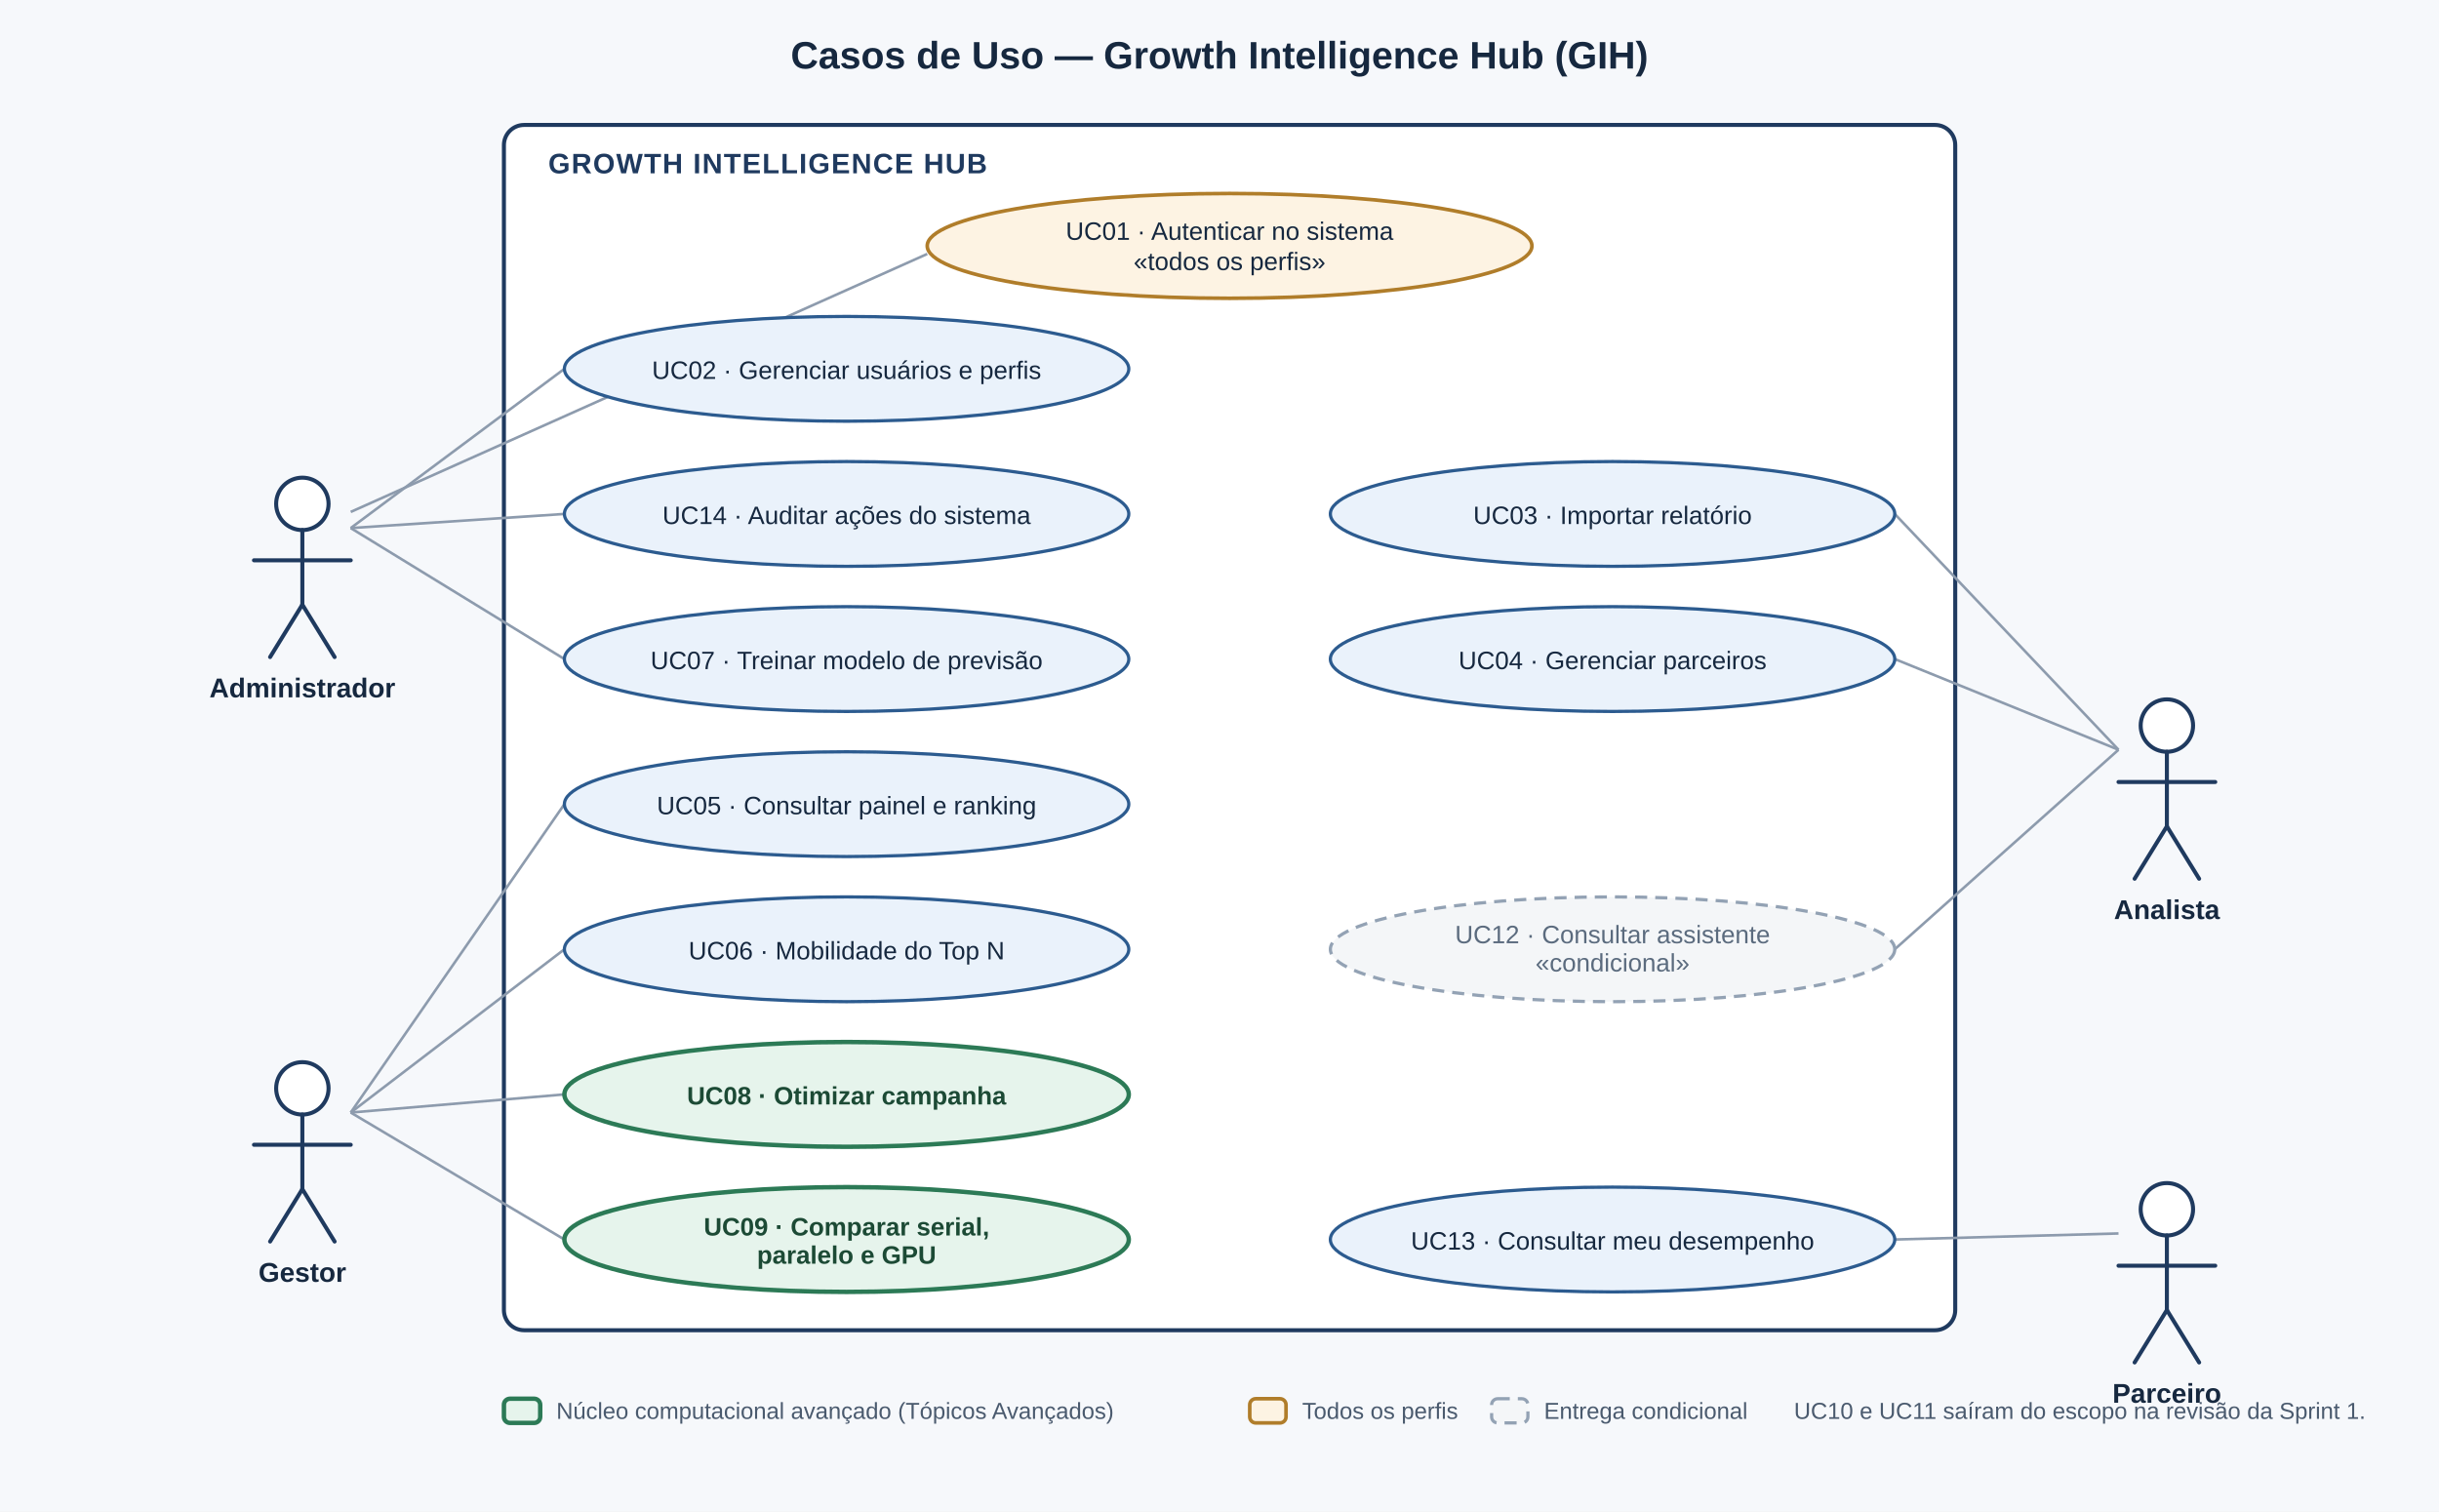
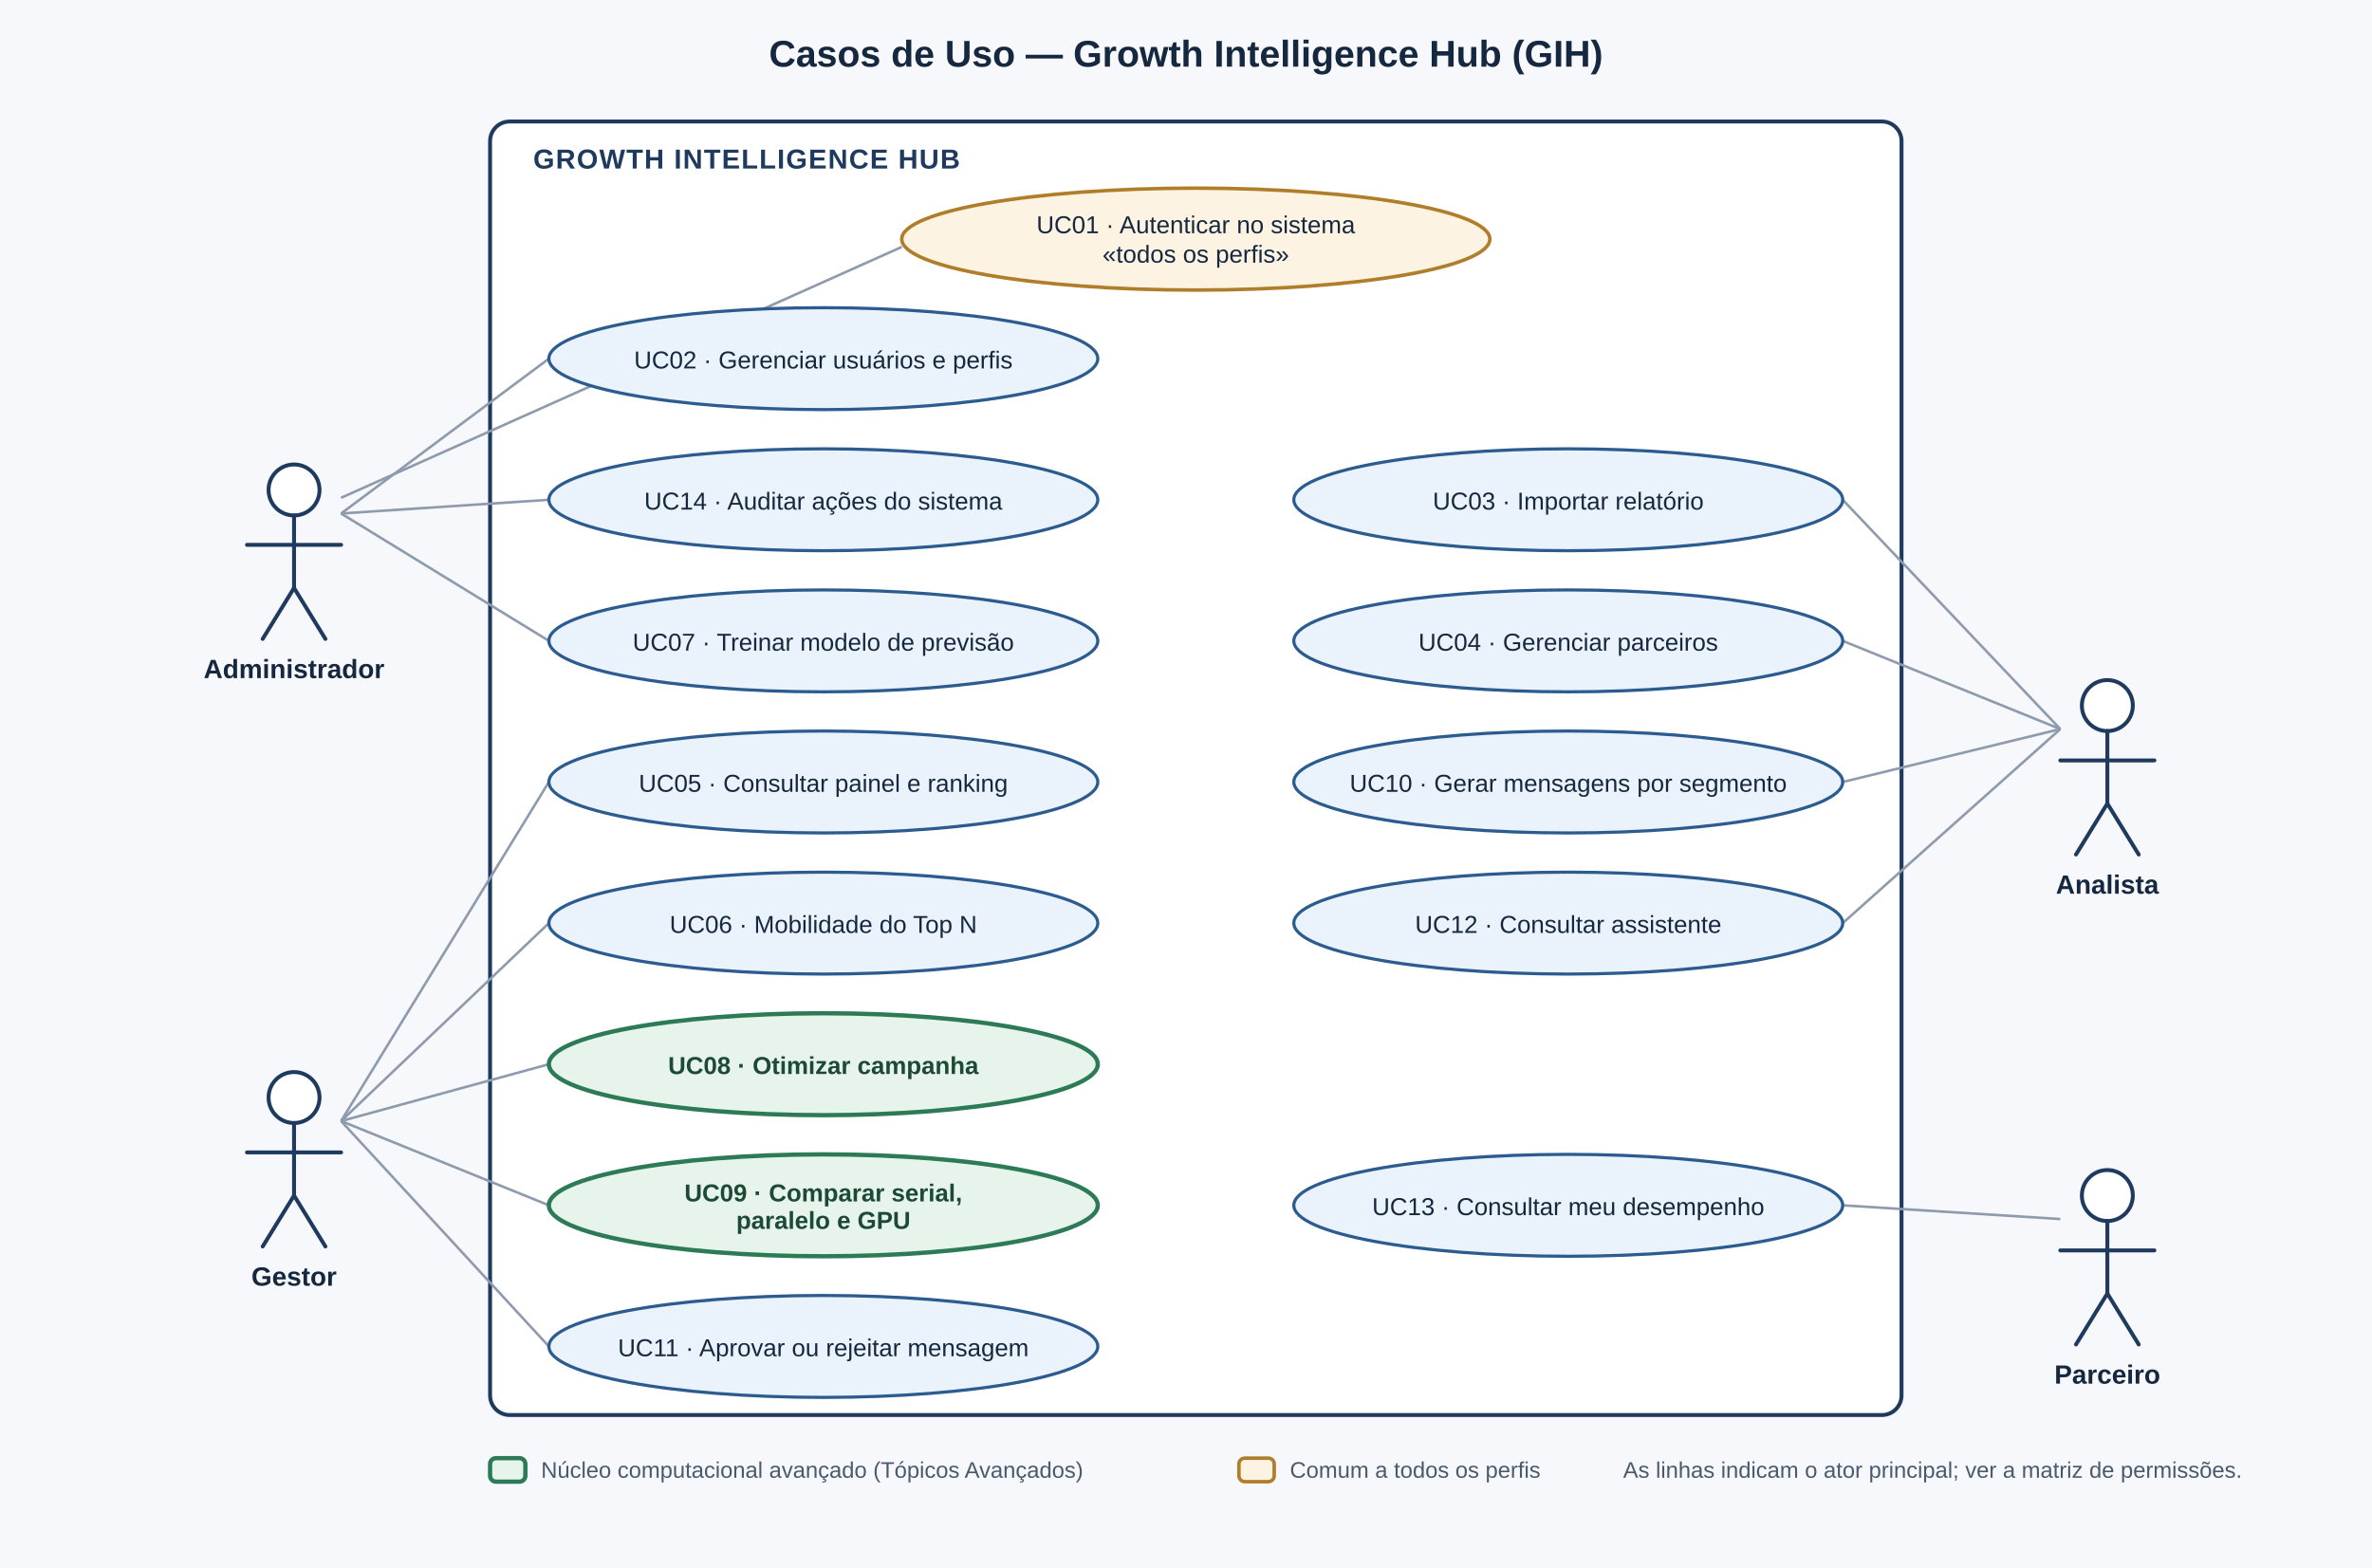
- <svg xmlns="http://www.w3.org/2000/svg" viewBox="0 0 1210 750" width="1210" height="750" role="img" aria-label="Diagrama de casos de uso do Growth Intelligence Hub">
+ <svg xmlns="http://www.w3.org/2000/svg" viewBox="0 0 1210 800" width="1210" height="800" role="img" aria-label="Diagrama de casos de uso do Growth Intelligence Hub">
  <style>
    .bg      { fill: #f6f8fb; }
    .bound   { fill: #ffffff; stroke: #1f3a5f; stroke-width: 2; }
    .uc      { fill: #eaf2fb; stroke: #2c5b8f; stroke-width: 1.6; }
    .uc-core { fill: #e6f4ec; stroke: #2c7a56; stroke-width: 2.2; }
    .uc-all  { fill: #fdf3e3; stroke: #b07d2a; stroke-width: 1.8; }
-     .uc-cond { fill: #f4f6f8; stroke: #93a2b4; stroke-width: 1.6; stroke-dasharray: 6 4; }
    .assoc   { stroke: #8d9bad; stroke-width: 1.3; fill: none; }
    .actor   { stroke: #1f3a5f; stroke-width: 2; fill: none; stroke-linecap: round; }
    .head    { fill: #ffffff; stroke: #1f3a5f; stroke-width: 2; }
    text     { font-family: 'Segoe UI', 'Helvetica Neue', Arial, sans-serif; fill: #16283f; }
    .t-uc    { font-size: 12.5px; text-anchor: middle; }
    .t-core  { font-size: 12.5px; text-anchor: middle; fill: #1c4a35; font-weight: 600; }
-     .t-cond  { font-size: 12.5px; text-anchor: middle; fill: #5b6b7e; }
    .t-actor { font-size: 13.5px; text-anchor: middle; font-weight: 600; }
    .t-sys   { font-size: 14px; font-weight: 700; fill: #1f3a5f; letter-spacing: .6px; }
    .t-title { font-size: 19px; text-anchor: middle; font-weight: 700; fill: #16283f; }
    .t-leg   { font-size: 11.5px; fill: #4a5a6e; }
  </style>
-   <rect class="bg" x="0" y="0" width="1210" height="750" />
+   <rect class="bg" x="0" y="0" width="1210" height="800" />
  <text class="t-title" x="605" y="34">Casos de Uso — Growth Intelligence Hub (GIH)</text>
-   <rect class="bound" x="250" y="62" width="720" height="598" rx="10" />
+   <rect class="bound" x="250" y="62" width="720" height="660" rx="10" />
  <text class="t-sys" x="272" y="86">GROWTH INTELLIGENCE HUB</text>
  <line class="assoc" x1="174" y1="262" x2="280" y2="183" />
  <line class="assoc" x1="174" y1="262" x2="280" y2="255" />
  <line class="assoc" x1="174" y1="262" x2="280" y2="327" />
  <line class="assoc" x1="174" y1="254" x2="460" y2="126" />
-   <line class="assoc" x1="174" y1="552" x2="280" y2="399" />
-   <line class="assoc" x1="174" y1="552" x2="280" y2="471" />
-   <line class="assoc" x1="174" y1="552" x2="280" y2="543" />
-   <line class="assoc" x1="174" y1="552" x2="280" y2="615" />
+   <line class="assoc" x1="174" y1="572" x2="280" y2="399" />
+   <line class="assoc" x1="174" y1="572" x2="280" y2="471" />
+   <line class="assoc" x1="174" y1="572" x2="280" y2="543" />
+   <line class="assoc" x1="174" y1="572" x2="280" y2="615" />
+   <line class="assoc" x1="174" y1="572" x2="280" y2="687" />
  <line class="assoc" x1="1051" y1="372" x2="940" y2="255" />
  <line class="assoc" x1="1051" y1="372" x2="940" y2="327" />
+   <line class="assoc" x1="1051" y1="372" x2="940" y2="399" />
  <line class="assoc" x1="1051" y1="372" x2="940" y2="471" />
-   <line class="assoc" x1="1051" y1="612" x2="940" y2="615" />
+   <line class="assoc" x1="1051" y1="622" x2="940" y2="615" />
  <ellipse class="uc-all" cx="610" cy="122" rx="150" ry="26" />
  <text class="t-uc" x="610" y="119">UC01 · Autenticar no sistema</text>
  <text class="t-uc" x="610" y="134" font-size="10.5" fill="#7a5a14">«todos os perfis»</text>
  <ellipse class="uc" cx="420" cy="183" rx="140" ry="26" />
  <text class="t-uc" x="420" y="188">UC02 · Gerenciar usuários e perfis</text>
  <ellipse class="uc" cx="420" cy="255" rx="140" ry="26" />
  <text class="t-uc" x="420" y="260">UC14 · Auditar ações do sistema</text>
  <ellipse class="uc" cx="420" cy="327" rx="140" ry="26" />
  <text class="t-uc" x="420" y="332">UC07 · Treinar modelo de previsão</text>
  <ellipse class="uc" cx="420" cy="399" rx="140" ry="26" />
  <text class="t-uc" x="420" y="404">UC05 · Consultar painel e ranking</text>
  <ellipse class="uc" cx="420" cy="471" rx="140" ry="26" />
  <text class="t-uc" x="420" y="476">UC06 · Mobilidade do Top N</text>
  <ellipse class="uc-core" cx="420" cy="543" rx="140" ry="26" />
  <text class="t-core" x="420" y="548">UC08 · Otimizar campanha</text>
  <ellipse class="uc-core" cx="420" cy="615" rx="140" ry="26" />
  <text class="t-core" x="420" y="613">UC09 · Comparar serial,</text>
  <text class="t-core" x="420" y="627">paralelo e GPU</text>
+   <ellipse class="uc" cx="420" cy="687" rx="140" ry="26" />
+   <text class="t-uc" x="420" y="692">UC11 · Aprovar ou rejeitar mensagem</text>
  <ellipse class="uc" cx="800" cy="255" rx="140" ry="26" />
  <text class="t-uc" x="800" y="260">UC03 · Importar relatório</text>
  <ellipse class="uc" cx="800" cy="327" rx="140" ry="26" />
  <text class="t-uc" x="800" y="332">UC04 · Gerenciar parceiros</text>
-   <ellipse class="uc-cond" cx="800" cy="471" rx="140" ry="26" />
-   <text class="t-cond" x="800" y="468">UC12 · Consultar assistente</text>
-   <text class="t-cond" x="800" y="482" font-size="10.5">«condicional»</text>
+   <ellipse class="uc" cx="800" cy="399" rx="140" ry="26" />
+   <text class="t-uc" x="800" y="404">UC10 · Gerar mensagens por segmento</text>
+   <ellipse class="uc" cx="800" cy="471" rx="140" ry="26" />
+   <text class="t-uc" x="800" y="476">UC12 · Consultar assistente</text>
  <ellipse class="uc" cx="800" cy="615" rx="140" ry="26" />
  <text class="t-uc" x="800" y="620">UC13 · Consultar meu desempenho</text>
  <circle class="head" cx="150" cy="250" r="13" />
  <line class="actor" x1="150" y1="263" x2="150" y2="300" />
  <line class="actor" x1="126" y1="278" x2="174" y2="278" />
  <line class="actor" x1="150" y1="300" x2="134" y2="326" />
  <line class="actor" x1="150" y1="300" x2="166" y2="326" />
  <text class="t-actor" x="150" y="346">Administrador</text>
-   <circle class="head" cx="150" cy="540" r="13" />
-   <line class="actor" x1="150" y1="553" x2="150" y2="590" />
-   <line class="actor" x1="126" y1="568" x2="174" y2="568" />
-   <line class="actor" x1="150" y1="590" x2="134" y2="616" />
-   <line class="actor" x1="150" y1="590" x2="166" y2="616" />
-   <text class="t-actor" x="150" y="636">Gestor</text>
+   <circle class="head" cx="150" cy="560" r="13" />
+   <line class="actor" x1="150" y1="573" x2="150" y2="610" />
+   <line class="actor" x1="126" y1="588" x2="174" y2="588" />
+   <line class="actor" x1="150" y1="610" x2="134" y2="636" />
+   <line class="actor" x1="150" y1="610" x2="166" y2="636" />
+   <text class="t-actor" x="150" y="656">Gestor</text>
  <circle class="head" cx="1075" cy="360" r="13" />
  <line class="actor" x1="1075" y1="373" x2="1075" y2="410" />
  <line class="actor" x1="1051" y1="388" x2="1099" y2="388" />
  <line class="actor" x1="1075" y1="410" x2="1059" y2="436" />
  <line class="actor" x1="1075" y1="410" x2="1091" y2="436" />
  <text class="t-actor" x="1075" y="456">Analista</text>
-   <circle class="head" cx="1075" cy="600" r="13" />
-   <line class="actor" x1="1075" y1="613" x2="1075" y2="650" />
-   <line class="actor" x1="1051" y1="628" x2="1099" y2="628" />
-   <line class="actor" x1="1075" y1="650" x2="1059" y2="676" />
-   <line class="actor" x1="1075" y1="650" x2="1091" y2="676" />
-   <text class="t-actor" x="1075" y="696">Parceiro</text>
-   <rect x="250" y="694" width="18" height="12" rx="3" class="uc-core" />
-   <text class="t-leg" x="276" y="704">Núcleo computacional avançado (Tópicos Avançados)</text>
-   <rect x="620" y="694" width="18" height="12" rx="3" class="uc-all" />
-   <text class="t-leg" x="646" y="704">Todos os perfis</text>
-   <rect x="740" y="694" width="18" height="12" rx="3" class="uc-cond" />
-   <text class="t-leg" x="766" y="704">Entrega condicional</text>
-   <text class="t-leg" x="890" y="704">UC10 e UC11 saíram do escopo na revisão da Sprint 1.</text>
+   <circle class="head" cx="1075" cy="610" r="13" />
+   <line class="actor" x1="1075" y1="623" x2="1075" y2="660" />
+   <line class="actor" x1="1051" y1="638" x2="1099" y2="638" />
+   <line class="actor" x1="1075" y1="660" x2="1059" y2="686" />
+   <line class="actor" x1="1075" y1="660" x2="1091" y2="686" />
+   <text class="t-actor" x="1075" y="706">Parceiro</text>
+   <rect x="250" y="744" width="18" height="12" rx="3" class="uc-core" />
+   <text class="t-leg" x="276" y="754">Núcleo computacional avançado (Tópicos Avançados)</text>
+   <rect x="632" y="744" width="18" height="12" rx="3" class="uc-all" />
+   <text class="t-leg" x="658" y="754">Comum a todos os perfis</text>
+   <text class="t-leg" x="828" y="754">As linhas indicam o ator principal; ver a matriz de permissões.</text>
</svg>
